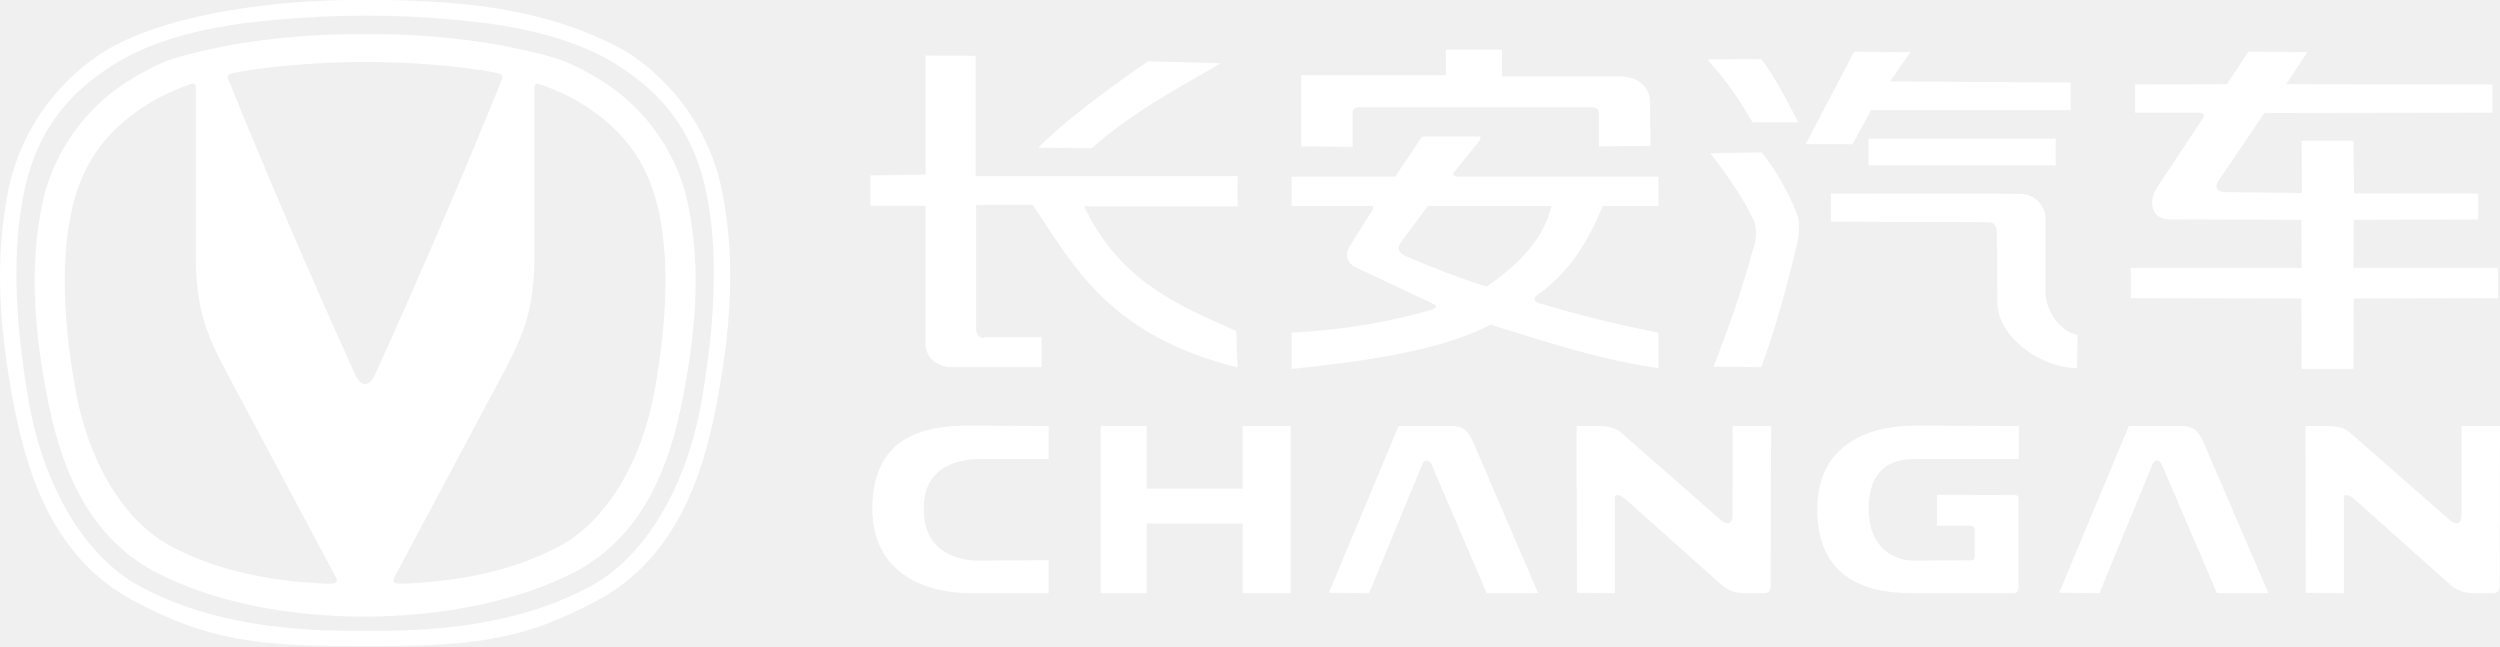
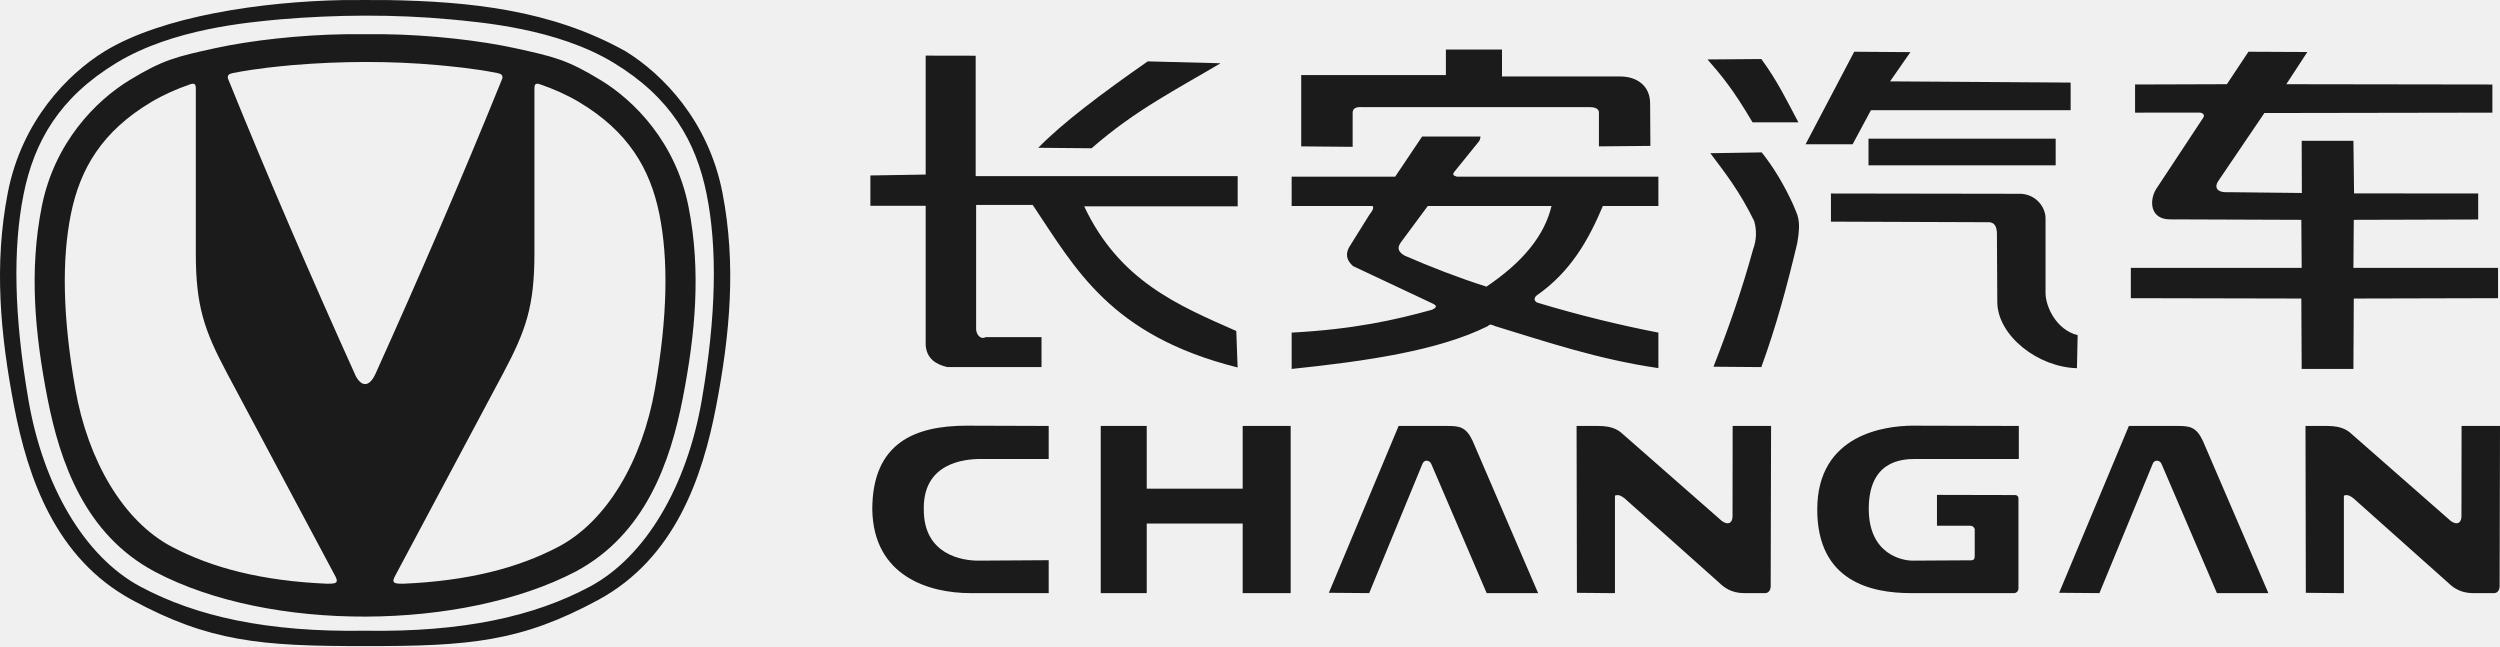
<svg xmlns="http://www.w3.org/2000/svg" width="356" height="92" viewBox="0 0 356 92" fill="none">
  <g clip-path="url(#clip0_2001_70)">
-     <path d="M48.899 0.008C37.184 0.235 23.078 2.307 14.885 7.313C9.602 10.574 3.106 17.214 1.113 27.437C-0.88 37.66 0.041 47.617 2.007 57.851C3.973 68.084 7.911 79.54 18.819 85.441C29.727 91.342 37.043 92.042 51.993 91.998C66.944 92.042 74.26 91.342 85.168 85.441C96.076 79.54 100.014 68.084 101.98 57.851C103.946 47.617 104.867 37.66 102.874 27.437C100.881 17.214 94.385 10.574 89.102 7.313C78.458 1.351 66.746 0.207 55.088 0.008C52.965 0.023 50.865 -0.016 48.899 0.008ZM64.153 2.76C68.478 3.18 79.302 4.035 87.403 8.953C95.504 13.871 99.125 20.125 100.638 27.71C102.151 35.295 102.019 44.889 99.923 57.031C97.826 69.173 91.961 79.275 84.005 83.53C76.049 87.784 65.948 90.036 51.993 89.816C38.039 90.036 27.938 87.784 19.982 83.53C12.026 79.275 6.16 69.173 4.064 57.031C1.968 44.889 1.836 35.295 3.349 27.71C4.862 20.125 8.483 13.871 16.584 8.953C24.685 4.035 35.508 3.18 39.834 2.76C47.913 2.077 56.176 2.024 64.153 2.76ZM49.31 4.871C42.67 4.955 35.561 5.783 30.697 6.847C25.137 8.064 23.236 8.494 18.442 11.414C13.647 14.335 7.752 20.282 5.942 29.438C4.133 38.594 4.97 47.513 6.754 56.679C8.539 65.845 12.112 76.106 22.012 81.391C38.465 90.117 65.934 89.769 81.975 81.391C91.875 76.106 95.448 65.845 97.233 56.679C99.017 47.513 99.854 38.594 98.045 29.438C96.236 20.282 90.34 14.335 85.545 11.414C80.751 8.494 78.85 8.064 73.29 6.847C68.426 5.783 61.317 4.955 54.677 4.871C52.836 4.885 51.015 4.851 49.31 4.871ZM62.37 9.274C64.176 9.447 67.296 9.71 70.824 10.402C71.346 10.511 71.64 10.683 71.525 11.189C65.852 25.2 59.792 39.217 53.471 53.228C52.619 55.086 51.543 55.158 50.671 53.572C44.293 39.446 38.181 25.315 32.462 11.189C32.347 10.683 32.641 10.511 33.163 10.402C36.691 9.71 39.811 9.447 41.617 9.274C48.51 8.697 55.586 8.658 62.37 9.274ZM27.459 11.925C27.782 11.917 27.89 12.134 27.879 12.545L27.884 12.533V36.109C27.884 43.55 29.078 47.04 32.31 53.107L47.799 82.151C48.328 83.178 47.47 83.111 46.538 83.121C37.303 82.717 30.231 80.889 24.469 77.86C17.597 74.247 12.53 65.669 10.719 55.359C8.909 45.048 8.794 36.902 10.101 30.461C11.408 24.02 14.536 18.708 21.533 14.532C23.278 13.491 25.169 12.664 27.083 12.004C27.231 11.955 27.357 11.928 27.459 11.925ZM76.528 11.925C76.63 11.928 76.756 11.955 76.904 12.004C78.818 12.664 80.709 13.491 82.454 14.532C89.451 18.708 92.579 24.02 93.886 30.461C95.193 36.902 95.078 45.048 93.268 55.359C91.457 65.669 86.39 74.247 79.518 77.86C73.756 80.889 66.684 82.717 57.449 83.121C56.517 83.111 55.659 83.178 56.188 82.151L71.677 53.107C74.909 47.04 76.103 43.55 76.103 36.109V12.533L76.108 12.545C76.097 12.134 76.205 11.917 76.528 11.925Z" fill="white" />
-     <path d="M205.895 7.058V10.689H185.292V20.843L192.617 20.91V16.077C192.61 15.407 193.137 15.188 194.009 15.258H226.424C226.803 15.255 227.672 15.342 227.687 16.002V20.843L235.017 20.775L234.977 14.778C234.998 12.149 233.025 10.935 230.857 10.891H213.886V7.058H205.895ZM264.039 7.366L257.113 20.545H263.812L266.423 15.689H294.86V11.759L269.147 11.586L272.042 7.424L264.039 7.366ZM320.177 7.366L317.112 11.99L304.034 12.032V16.04L313.139 16.032C313.704 16.027 313.98 16.37 313.763 16.73L307.008 26.961C306.032 28.594 306.183 31.19 308.938 31.237L327.708 31.306L327.761 38.142H303.429V42.459L327.708 42.511L327.76 52.533H335.126L335.178 42.511L355.722 42.459V38.142H335.126L335.178 31.306L352.895 31.254V27.554L335.219 27.539L335.128 20.049H327.759L327.783 27.481L317.283 27.365C315.592 27.455 315.325 26.607 315.863 25.804L322.447 16.095L354.915 16.04V12.034L325.57 11.99L328.566 7.406L320.177 7.366ZM131.817 7.92V24.857L123.943 24.985V29.302H131.817V49.152C131.958 50.988 133.16 51.865 134.881 52.271H148.313V48.008H140.323C139.814 48.391 138.936 47.807 139.001 46.663V29.181H147.058C153.146 38.253 158.069 47.759 176.237 52.328L176.047 47.134C167.771 43.481 159.407 40.017 154.388 29.382H176.246V25.078H138.936V7.933L131.817 7.92ZM250.813 8.406L243.15 8.465C245.135 10.747 246.744 12.631 249.564 17.424H256.092C254.509 14.455 253.112 11.522 250.813 8.406ZM163.435 8.739C156.898 13.296 151.233 17.558 147.85 21.045L155.445 21.112C161.693 15.635 167.718 12.642 173.802 9.008L163.435 8.739ZM202.507 19.446L198.676 25.154H183.932V29.334H195.441C195.729 29.609 195.364 30.101 194.987 30.601L192.12 35.197C191.657 36.06 191.616 36.944 192.66 37.884L203.899 43.173C204.366 43.409 204.886 43.636 203.956 44.097C198.661 45.568 192.818 46.884 183.932 47.364V52.537C194.676 51.416 204.871 49.921 211.874 46.438C212.045 46.294 212.11 46.061 212.896 46.438C220.339 48.714 227.626 51.177 236.154 52.42V47.364C230.666 46.298 224.977 44.922 218.884 43.086C218.427 42.81 218.444 42.486 218.742 42.133C223.694 38.703 226.219 34.137 228.249 29.334H236.154V25.154H207.446C207.209 25.021 206.768 25.051 207.021 24.562L210.597 20.14C210.774 19.899 210.794 19.686 210.824 19.446H202.507ZM266.076 19.742V23.545H292.728V19.742H266.076ZM250.87 21.701L243.548 21.817C245.629 24.579 247.71 27.215 249.791 31.468C250.164 32.764 250.156 34.124 249.621 35.573C248.005 41.471 246.07 46.936 244.002 52.22L250.813 52.276C252.959 46.4 254.527 40.524 255.922 34.648C256.563 31.103 255.876 30.556 255.354 29.157C254.082 26.368 252.596 23.873 250.87 21.701ZM260.726 27.554V31.562L282.941 31.643C284.065 31.556 284.282 32.261 284.36 33.087L284.416 43.145C284.544 47.829 290.196 52.285 295.757 52.431L295.857 47.725C292.815 46.974 291.287 43.664 291.284 41.7V31.006C291.245 29.601 290.107 27.801 287.879 27.596L260.726 27.554ZM203.317 29.334H220.937C219.922 33.621 216.747 37.404 211.665 40.819C207.612 39.524 203.759 38.026 200.026 36.404C198.895 35.764 199.043 35.124 199.504 34.484L203.317 29.334Z" fill="white" />
-     <path d="M137.668 60.616C130.327 60.616 124.213 63.028 124.213 72.557C124.379 82.11 132.347 84.46 138.194 84.46H149.334V79.772L139.289 79.835C137.034 79.835 131.549 79.003 131.549 72.598C131.386 65.937 137.288 65.359 139.643 65.359H149.334V60.654L137.668 60.616ZM272.232 60.616C268.562 60.656 258.776 61.773 258.776 72.557C258.776 82.807 266.472 84.46 272.133 84.46H283.899H286.781C287.131 84.46 287.427 84.199 287.427 83.771V70.975C287.427 70.692 287.244 70.497 286.957 70.497L275.824 70.472V74.867H280.578C281.135 74.867 281.275 75.498 281.2 75.498V79.215C281.2 79.557 281.078 79.812 280.639 79.787L272.363 79.835C270.898 79.835 266.112 78.967 266.112 72.457C266.112 65.702 270.689 65.359 272.718 65.359H287.48V60.654L272.232 60.616ZM199.163 60.654L189.232 84.412L194.971 84.46L202.571 66.015C202.815 65.413 203.599 65.487 203.831 66.103L211.704 84.462L219.029 84.46L209.695 62.764C208.771 60.807 207.859 60.654 206.101 60.654H199.163ZM227.577 60.654L224.505 60.655L224.552 84.416L229.97 84.467V70.561C230.155 70.598 230.394 70.233 231.329 70.955L244.835 83.001C245.488 83.636 246.542 84.462 248.369 84.462H251.358C251.779 84.462 252.146 84.107 252.146 83.464L252.202 60.655L246.729 60.654L246.713 73.469C246.713 74.764 245.744 74.798 244.845 73.883L231.394 62.082C230.648 61.402 229.915 60.654 227.577 60.654ZM303.152 60.654L293.221 84.412L298.959 84.46L306.56 66.015C306.804 65.413 307.588 65.487 307.82 66.103L315.691 84.462L323.018 84.46L313.683 62.764C312.759 60.807 311.848 60.654 310.09 60.654H303.152ZM331.375 60.654L328.303 60.655L328.35 84.416L333.769 84.467V70.561C333.954 70.598 334.193 70.233 335.127 70.955L348.633 83.001C349.287 83.636 350.34 84.462 352.167 84.462H355.157C355.578 84.462 355.945 84.107 355.945 83.464L356.001 60.655L350.527 60.654L350.511 73.469C350.511 74.764 349.542 74.798 348.643 73.883L335.192 62.082C334.447 61.402 333.714 60.654 331.375 60.654ZM156.744 60.655V84.462H163.295V74.551H176.958V84.462H183.792V60.655H176.958V69.588H163.295V60.655H156.744Z" fill="white" />
-     <path d="M132.506 8.339V8.411H132.582V8.339H132.506ZM132.323 8.343C132.297 8.343 132.274 8.347 132.253 8.353C132.232 8.36 132.215 8.369 132.202 8.381C132.188 8.392 132.177 8.406 132.17 8.421C132.163 8.436 132.16 8.452 132.16 8.468C132.16 8.495 132.167 8.518 132.182 8.537C132.197 8.555 132.222 8.569 132.257 8.579C132.27 8.582 132.284 8.585 132.3 8.588C132.315 8.591 132.328 8.594 132.338 8.596C132.364 8.602 132.381 8.609 132.39 8.617C132.399 8.626 132.404 8.638 132.404 8.654C132.404 8.675 132.396 8.691 132.379 8.7C132.362 8.71 132.339 8.715 132.309 8.715C132.285 8.715 132.259 8.71 132.233 8.701C132.207 8.691 132.183 8.678 132.162 8.661H132.158V8.739C132.175 8.748 132.196 8.756 132.221 8.763C132.246 8.77 132.273 8.774 132.303 8.774C132.356 8.774 132.397 8.762 132.427 8.738C132.458 8.713 132.473 8.683 132.473 8.645C132.473 8.615 132.465 8.591 132.448 8.573C132.431 8.555 132.406 8.543 132.375 8.535C132.364 8.533 132.351 8.53 132.336 8.527C132.32 8.524 132.306 8.521 132.294 8.518C132.271 8.513 132.255 8.506 132.245 8.498C132.234 8.489 132.229 8.476 132.229 8.459C132.229 8.44 132.238 8.426 132.255 8.416C132.272 8.406 132.293 8.402 132.318 8.402C132.342 8.402 132.366 8.406 132.391 8.415C132.415 8.424 132.436 8.435 132.454 8.448H132.457V8.374C132.441 8.365 132.42 8.358 132.396 8.352C132.371 8.346 132.347 8.343 132.323 8.343ZM132.426 8.48V8.538H132.51V8.869C132.51 8.889 132.509 8.905 132.508 8.919C132.506 8.933 132.503 8.945 132.497 8.955C132.492 8.964 132.484 8.972 132.474 8.977C132.463 8.982 132.449 8.984 132.432 8.984C132.421 8.984 132.41 8.982 132.398 8.979C132.387 8.976 132.378 8.972 132.371 8.97H132.367V9.036C132.378 9.038 132.391 9.041 132.407 9.043C132.423 9.045 132.435 9.046 132.445 9.046C132.486 9.046 132.518 9.034 132.542 9.009C132.566 8.985 132.578 8.948 132.578 8.9V8.48H132.426ZM132.763 8.491C132.738 8.491 132.714 8.493 132.689 8.498C132.664 8.502 132.644 8.506 132.631 8.51V8.58H132.635C132.658 8.571 132.681 8.564 132.703 8.559C132.725 8.554 132.744 8.552 132.762 8.552C132.777 8.552 132.791 8.553 132.805 8.555C132.818 8.557 132.83 8.561 132.839 8.566C132.849 8.572 132.857 8.58 132.862 8.591C132.868 8.601 132.871 8.614 132.871 8.63V8.64C132.831 8.642 132.794 8.645 132.76 8.649C132.725 8.653 132.696 8.66 132.671 8.671C132.647 8.683 132.628 8.698 132.615 8.717C132.602 8.736 132.596 8.761 132.596 8.792C132.596 8.83 132.608 8.862 132.633 8.886C132.659 8.911 132.689 8.923 132.726 8.923C132.746 8.923 132.763 8.921 132.777 8.917C132.792 8.913 132.805 8.909 132.816 8.903C132.826 8.899 132.836 8.893 132.846 8.885C132.856 8.878 132.865 8.872 132.871 8.868V8.911H132.938V8.633C132.938 8.606 132.934 8.584 132.926 8.566C132.918 8.548 132.907 8.534 132.892 8.523C132.876 8.511 132.858 8.503 132.837 8.498C132.816 8.493 132.791 8.491 132.763 8.491ZM132.871 8.696V8.81C132.854 8.824 132.835 8.835 132.816 8.845C132.796 8.854 132.774 8.859 132.75 8.859C132.722 8.859 132.7 8.853 132.686 8.841C132.673 8.829 132.666 8.811 132.666 8.788C132.666 8.767 132.672 8.751 132.684 8.739C132.696 8.727 132.711 8.718 132.731 8.712C132.747 8.708 132.769 8.704 132.797 8.702C132.825 8.699 132.85 8.697 132.871 8.696Z" fill="white" />
+     <path d="M48.899 0.008C37.184 0.235 23.078 2.307 14.885 7.313C9.602 10.574 3.106 17.214 1.113 27.437C-0.88 37.66 0.041 47.617 2.007 57.851C3.973 68.084 7.911 79.54 18.819 85.441C29.727 91.342 37.043 92.042 51.993 91.998C66.944 92.042 74.26 91.342 85.168 85.441C96.076 79.54 100.014 68.084 101.98 57.851C103.946 47.617 104.867 37.66 102.874 27.437C100.881 17.214 94.385 10.574 89.102 7.313C78.458 1.351 66.746 0.207 55.088 0.008C52.965 0.023 50.865 -0.016 48.899 0.008ZM64.153 2.76C68.478 3.18 79.302 4.035 87.403 8.953C95.504 13.871 99.125 20.125 100.638 27.71C102.151 35.295 102.019 44.889 99.923 57.031C97.826 69.173 91.961 79.275 84.005 83.53C76.049 87.784 65.948 90.036 51.993 89.816C38.039 90.036 27.938 87.784 19.982 83.53C12.026 79.275 6.16 69.173 4.064 57.031C1.968 44.889 1.836 35.295 3.349 27.71C4.862 20.125 8.483 13.871 16.584 8.953C24.685 4.035 35.508 3.18 39.834 2.76C47.913 2.077 56.176 2.024 64.153 2.76ZM49.31 4.871C42.67 4.955 35.561 5.783 30.697 6.847C25.137 8.064 23.236 8.494 18.442 11.414C13.647 14.335 7.752 20.282 5.942 29.438C4.133 38.594 4.97 47.513 6.754 56.679C8.539 65.845 12.112 76.106 22.012 81.391C38.465 90.117 65.934 89.769 81.975 81.391C91.875 76.106 95.448 65.845 97.233 56.679C99.017 47.513 99.854 38.594 98.045 29.438C96.236 20.282 90.34 14.335 85.545 11.414C80.751 8.494 78.85 8.064 73.29 6.847C68.426 5.783 61.317 4.955 54.677 4.871C52.836 4.885 51.015 4.851 49.31 4.871ZM62.37 9.274C64.176 9.447 67.296 9.71 70.824 10.402C71.346 10.511 71.64 10.683 71.525 11.189C65.852 25.2 59.792 39.217 53.471 53.228C52.619 55.086 51.543 55.158 50.671 53.572C44.293 39.446 38.181 25.315 32.462 11.189C32.347 10.683 32.641 10.511 33.163 10.402C36.691 9.71 39.811 9.447 41.617 9.274C48.51 8.697 55.586 8.658 62.37 9.274ZM27.459 11.925C27.782 11.917 27.89 12.134 27.879 12.545L27.884 12.533V36.109C27.884 43.55 29.078 47.04 32.31 53.107L47.799 82.151C48.328 83.178 47.47 83.111 46.538 83.121C37.303 82.717 30.231 80.889 24.469 77.86C17.597 74.247 12.53 65.669 10.719 55.359C8.909 45.048 8.794 36.902 10.101 30.461C11.408 24.02 14.536 18.708 21.533 14.532C23.278 13.491 25.169 12.664 27.083 12.004C27.231 11.955 27.357 11.928 27.459 11.925ZM76.528 11.925C76.63 11.928 76.756 11.955 76.904 12.004C78.818 12.664 80.709 13.491 82.454 14.532C89.451 18.708 92.579 24.02 93.886 30.461C95.193 36.902 95.078 45.048 93.268 55.359C91.457 65.669 86.39 74.247 79.518 77.86C73.756 80.889 66.684 82.717 57.449 83.121C56.517 83.111 55.659 83.178 56.188 82.151L71.677 53.107C74.909 47.04 76.103 43.55 76.103 36.109V12.533L76.108 12.545C76.097 12.134 76.205 11.917 76.528 11.925Z" fill="#1B1B1B" />
+     <path d="M205.895 7.058V10.689H185.292V20.843L192.617 20.91V16.077C192.61 15.407 193.137 15.188 194.009 15.258H226.424C226.803 15.255 227.672 15.342 227.687 16.002V20.843L235.017 20.775L234.977 14.778C234.998 12.149 233.025 10.935 230.857 10.891H213.886V7.058H205.895ZM264.039 7.366L257.113 20.545H263.812L266.423 15.689H294.86V11.759L269.147 11.586L272.042 7.424L264.039 7.366ZM320.177 7.366L317.112 11.99L304.034 12.032V16.04L313.139 16.032C313.704 16.027 313.98 16.37 313.763 16.73L307.008 26.961C306.032 28.594 306.183 31.19 308.938 31.237L327.708 31.306L327.761 38.142H303.429V42.459L327.708 42.511L327.76 52.533H335.126L335.178 42.511L355.722 42.459V38.142H335.126L335.178 31.306L352.895 31.254V27.554L335.219 27.539L335.128 20.049H327.759L327.783 27.481L317.283 27.365C315.592 27.455 315.325 26.607 315.863 25.804L322.447 16.095L354.915 16.04V12.034L325.57 11.99L328.566 7.406L320.177 7.366ZM131.817 7.92V24.857L123.943 24.985V29.302H131.817V49.152C131.958 50.988 133.16 51.865 134.881 52.271H148.313V48.008H140.323C139.814 48.391 138.936 47.807 139.001 46.663V29.181H147.058C153.146 38.253 158.069 47.759 176.237 52.328L176.047 47.134C167.771 43.481 159.407 40.017 154.388 29.382H176.246V25.078H138.936V7.933L131.817 7.92ZM250.813 8.406L243.15 8.465C245.135 10.747 246.744 12.631 249.564 17.424H256.092C254.509 14.455 253.112 11.522 250.813 8.406ZM163.435 8.739C156.898 13.296 151.233 17.558 147.85 21.045L155.445 21.112C161.693 15.635 167.718 12.642 173.802 9.008L163.435 8.739ZM202.507 19.446L198.676 25.154H183.932V29.334H195.441C195.729 29.609 195.364 30.101 194.987 30.601L192.12 35.197C191.657 36.06 191.616 36.944 192.66 37.884L203.899 43.173C204.366 43.409 204.886 43.636 203.956 44.097C198.661 45.568 192.818 46.884 183.932 47.364V52.537C194.676 51.416 204.871 49.921 211.874 46.438C212.045 46.294 212.11 46.061 212.896 46.438C220.339 48.714 227.626 51.177 236.154 52.42V47.364C230.666 46.298 224.977 44.922 218.884 43.086C218.427 42.81 218.444 42.486 218.742 42.133C223.694 38.703 226.219 34.137 228.249 29.334H236.154V25.154H207.446C207.209 25.021 206.768 25.051 207.021 24.562L210.597 20.14C210.774 19.899 210.794 19.686 210.824 19.446H202.507ZM266.076 19.742V23.545H292.728V19.742H266.076ZM250.87 21.701L243.548 21.817C245.629 24.579 247.71 27.215 249.791 31.468C250.164 32.764 250.156 34.124 249.621 35.573C248.005 41.471 246.07 46.936 244.002 52.22L250.813 52.276C252.959 46.4 254.527 40.524 255.922 34.648C256.563 31.103 255.876 30.556 255.354 29.157C254.082 26.368 252.596 23.873 250.87 21.701ZM260.726 27.554V31.562L282.941 31.643C284.065 31.556 284.282 32.261 284.36 33.087L284.416 43.145C284.544 47.829 290.196 52.285 295.757 52.431L295.857 47.725C292.815 46.974 291.287 43.664 291.284 41.7V31.006C291.245 29.601 290.107 27.801 287.879 27.596L260.726 27.554ZM203.317 29.334H220.937C219.922 33.621 216.747 37.404 211.665 40.819C207.612 39.524 203.759 38.026 200.026 36.404C198.895 35.764 199.043 35.124 199.504 34.484L203.317 29.334Z" fill="#1B1B1B" />
+     <path d="M137.668 60.616C130.327 60.616 124.213 63.028 124.213 72.557C124.379 82.11 132.347 84.46 138.194 84.46H149.334V79.772L139.289 79.835C137.034 79.835 131.549 79.003 131.549 72.598C131.386 65.937 137.288 65.359 139.643 65.359H149.334V60.654L137.668 60.616ZM272.232 60.616C268.562 60.656 258.776 61.773 258.776 72.557C258.776 82.807 266.472 84.46 272.133 84.46H283.899H286.781C287.131 84.46 287.427 84.199 287.427 83.771V70.975C287.427 70.692 287.244 70.497 286.957 70.497L275.824 70.472V74.867H280.578C281.135 74.867 281.275 75.498 281.2 75.498V79.215C281.2 79.557 281.078 79.812 280.639 79.787L272.363 79.835C270.898 79.835 266.112 78.967 266.112 72.457C266.112 65.702 270.689 65.359 272.718 65.359H287.48V60.654L272.232 60.616ZM199.163 60.654L189.232 84.412L194.971 84.46L202.571 66.015C202.815 65.413 203.599 65.487 203.831 66.103L211.704 84.462L219.029 84.46L209.695 62.764C208.771 60.807 207.859 60.654 206.101 60.654H199.163ZM227.577 60.654L224.505 60.655L224.552 84.416L229.97 84.467V70.561C230.155 70.598 230.394 70.233 231.329 70.955L244.835 83.001C245.488 83.636 246.542 84.462 248.369 84.462H251.358C251.779 84.462 252.146 84.107 252.146 83.464L252.202 60.655L246.729 60.654L246.713 73.469C246.713 74.764 245.744 74.798 244.845 73.883L231.394 62.082C230.648 61.402 229.915 60.654 227.577 60.654ZM303.152 60.654L293.221 84.412L298.959 84.46L306.56 66.015C306.804 65.413 307.588 65.487 307.82 66.103L315.691 84.462L323.018 84.46L313.683 62.764C312.759 60.807 311.848 60.654 310.09 60.654H303.152ZM331.375 60.654L328.303 60.655L328.35 84.416L333.769 84.467V70.561C333.954 70.598 334.193 70.233 335.127 70.955L348.633 83.001C349.287 83.636 350.34 84.462 352.167 84.462H355.157C355.578 84.462 355.945 84.107 355.945 83.464L356.001 60.655L350.527 60.654L350.511 73.469C350.511 74.764 349.542 74.798 348.643 73.883L335.192 62.082C334.447 61.402 333.714 60.654 331.375 60.654ZM156.744 60.655V84.462H163.295V74.551H176.958V84.462H183.792V60.655H176.958V69.588H163.295V60.655H156.744Z" fill="#1B1B1B" />
+     <path d="M132.506 8.339V8.411H132.582V8.339H132.506ZM132.323 8.343C132.297 8.343 132.274 8.347 132.253 8.353C132.232 8.36 132.215 8.369 132.202 8.381C132.188 8.392 132.177 8.406 132.17 8.421C132.163 8.436 132.16 8.452 132.16 8.468C132.16 8.495 132.167 8.518 132.182 8.537C132.197 8.555 132.222 8.569 132.257 8.579C132.27 8.582 132.284 8.585 132.3 8.588C132.315 8.591 132.328 8.594 132.338 8.596C132.364 8.602 132.381 8.609 132.39 8.617C132.399 8.626 132.404 8.638 132.404 8.654C132.404 8.675 132.396 8.691 132.379 8.7C132.362 8.71 132.339 8.715 132.309 8.715C132.285 8.715 132.259 8.71 132.233 8.701C132.207 8.691 132.183 8.678 132.162 8.661H132.158V8.739C132.175 8.748 132.196 8.756 132.221 8.763C132.246 8.77 132.273 8.774 132.303 8.774C132.356 8.774 132.397 8.762 132.427 8.738C132.458 8.713 132.473 8.683 132.473 8.645C132.473 8.615 132.465 8.591 132.448 8.573C132.431 8.555 132.406 8.543 132.375 8.535C132.364 8.533 132.351 8.53 132.336 8.527C132.32 8.524 132.306 8.521 132.294 8.518C132.271 8.513 132.255 8.506 132.245 8.498C132.234 8.489 132.229 8.476 132.229 8.459C132.229 8.44 132.238 8.426 132.255 8.416C132.272 8.406 132.293 8.402 132.318 8.402C132.342 8.402 132.366 8.406 132.391 8.415C132.415 8.424 132.436 8.435 132.454 8.448H132.457V8.374C132.441 8.365 132.42 8.358 132.396 8.352C132.371 8.346 132.347 8.343 132.323 8.343ZM132.426 8.48V8.538H132.51V8.869C132.51 8.889 132.509 8.905 132.508 8.919C132.506 8.933 132.503 8.945 132.497 8.955C132.492 8.964 132.484 8.972 132.474 8.977C132.463 8.982 132.449 8.984 132.432 8.984C132.421 8.984 132.41 8.982 132.398 8.979C132.387 8.976 132.378 8.972 132.371 8.97H132.367V9.036C132.378 9.038 132.391 9.041 132.407 9.043C132.423 9.045 132.435 9.046 132.445 9.046C132.486 9.046 132.518 9.034 132.542 9.009C132.566 8.985 132.578 8.948 132.578 8.9V8.48H132.426ZM132.763 8.491C132.738 8.491 132.714 8.493 132.689 8.498C132.664 8.502 132.644 8.506 132.631 8.51V8.58H132.635C132.658 8.571 132.681 8.564 132.703 8.559C132.725 8.554 132.744 8.552 132.762 8.552C132.777 8.552 132.791 8.553 132.805 8.555C132.818 8.557 132.83 8.561 132.839 8.566C132.849 8.572 132.857 8.58 132.862 8.591C132.868 8.601 132.871 8.614 132.871 8.63V8.64C132.831 8.642 132.794 8.645 132.76 8.649C132.725 8.653 132.696 8.66 132.671 8.671C132.647 8.683 132.628 8.698 132.615 8.717C132.602 8.736 132.596 8.761 132.596 8.792C132.596 8.83 132.608 8.862 132.633 8.886C132.659 8.911 132.689 8.923 132.726 8.923C132.746 8.923 132.763 8.921 132.777 8.917C132.792 8.913 132.805 8.909 132.816 8.903C132.826 8.899 132.836 8.893 132.846 8.885C132.856 8.878 132.865 8.872 132.871 8.868V8.911H132.938V8.633C132.938 8.606 132.934 8.584 132.926 8.566C132.918 8.548 132.907 8.534 132.892 8.523C132.876 8.511 132.858 8.503 132.837 8.498C132.816 8.493 132.791 8.491 132.763 8.491ZM132.871 8.696V8.81C132.854 8.824 132.835 8.835 132.816 8.845C132.796 8.854 132.774 8.859 132.75 8.859C132.722 8.859 132.7 8.853 132.686 8.841C132.673 8.829 132.666 8.811 132.666 8.788C132.666 8.767 132.672 8.751 132.684 8.739C132.696 8.727 132.711 8.718 132.731 8.712C132.747 8.708 132.769 8.704 132.797 8.702C132.825 8.699 132.85 8.697 132.871 8.696Z" fill="#1B1B1B" />
  </g>
  <defs>
    <clipPath id="clip0_2001_70">
      <rect width="356" height="92" fill="white" />
    </clipPath>
  </defs>
</svg>
